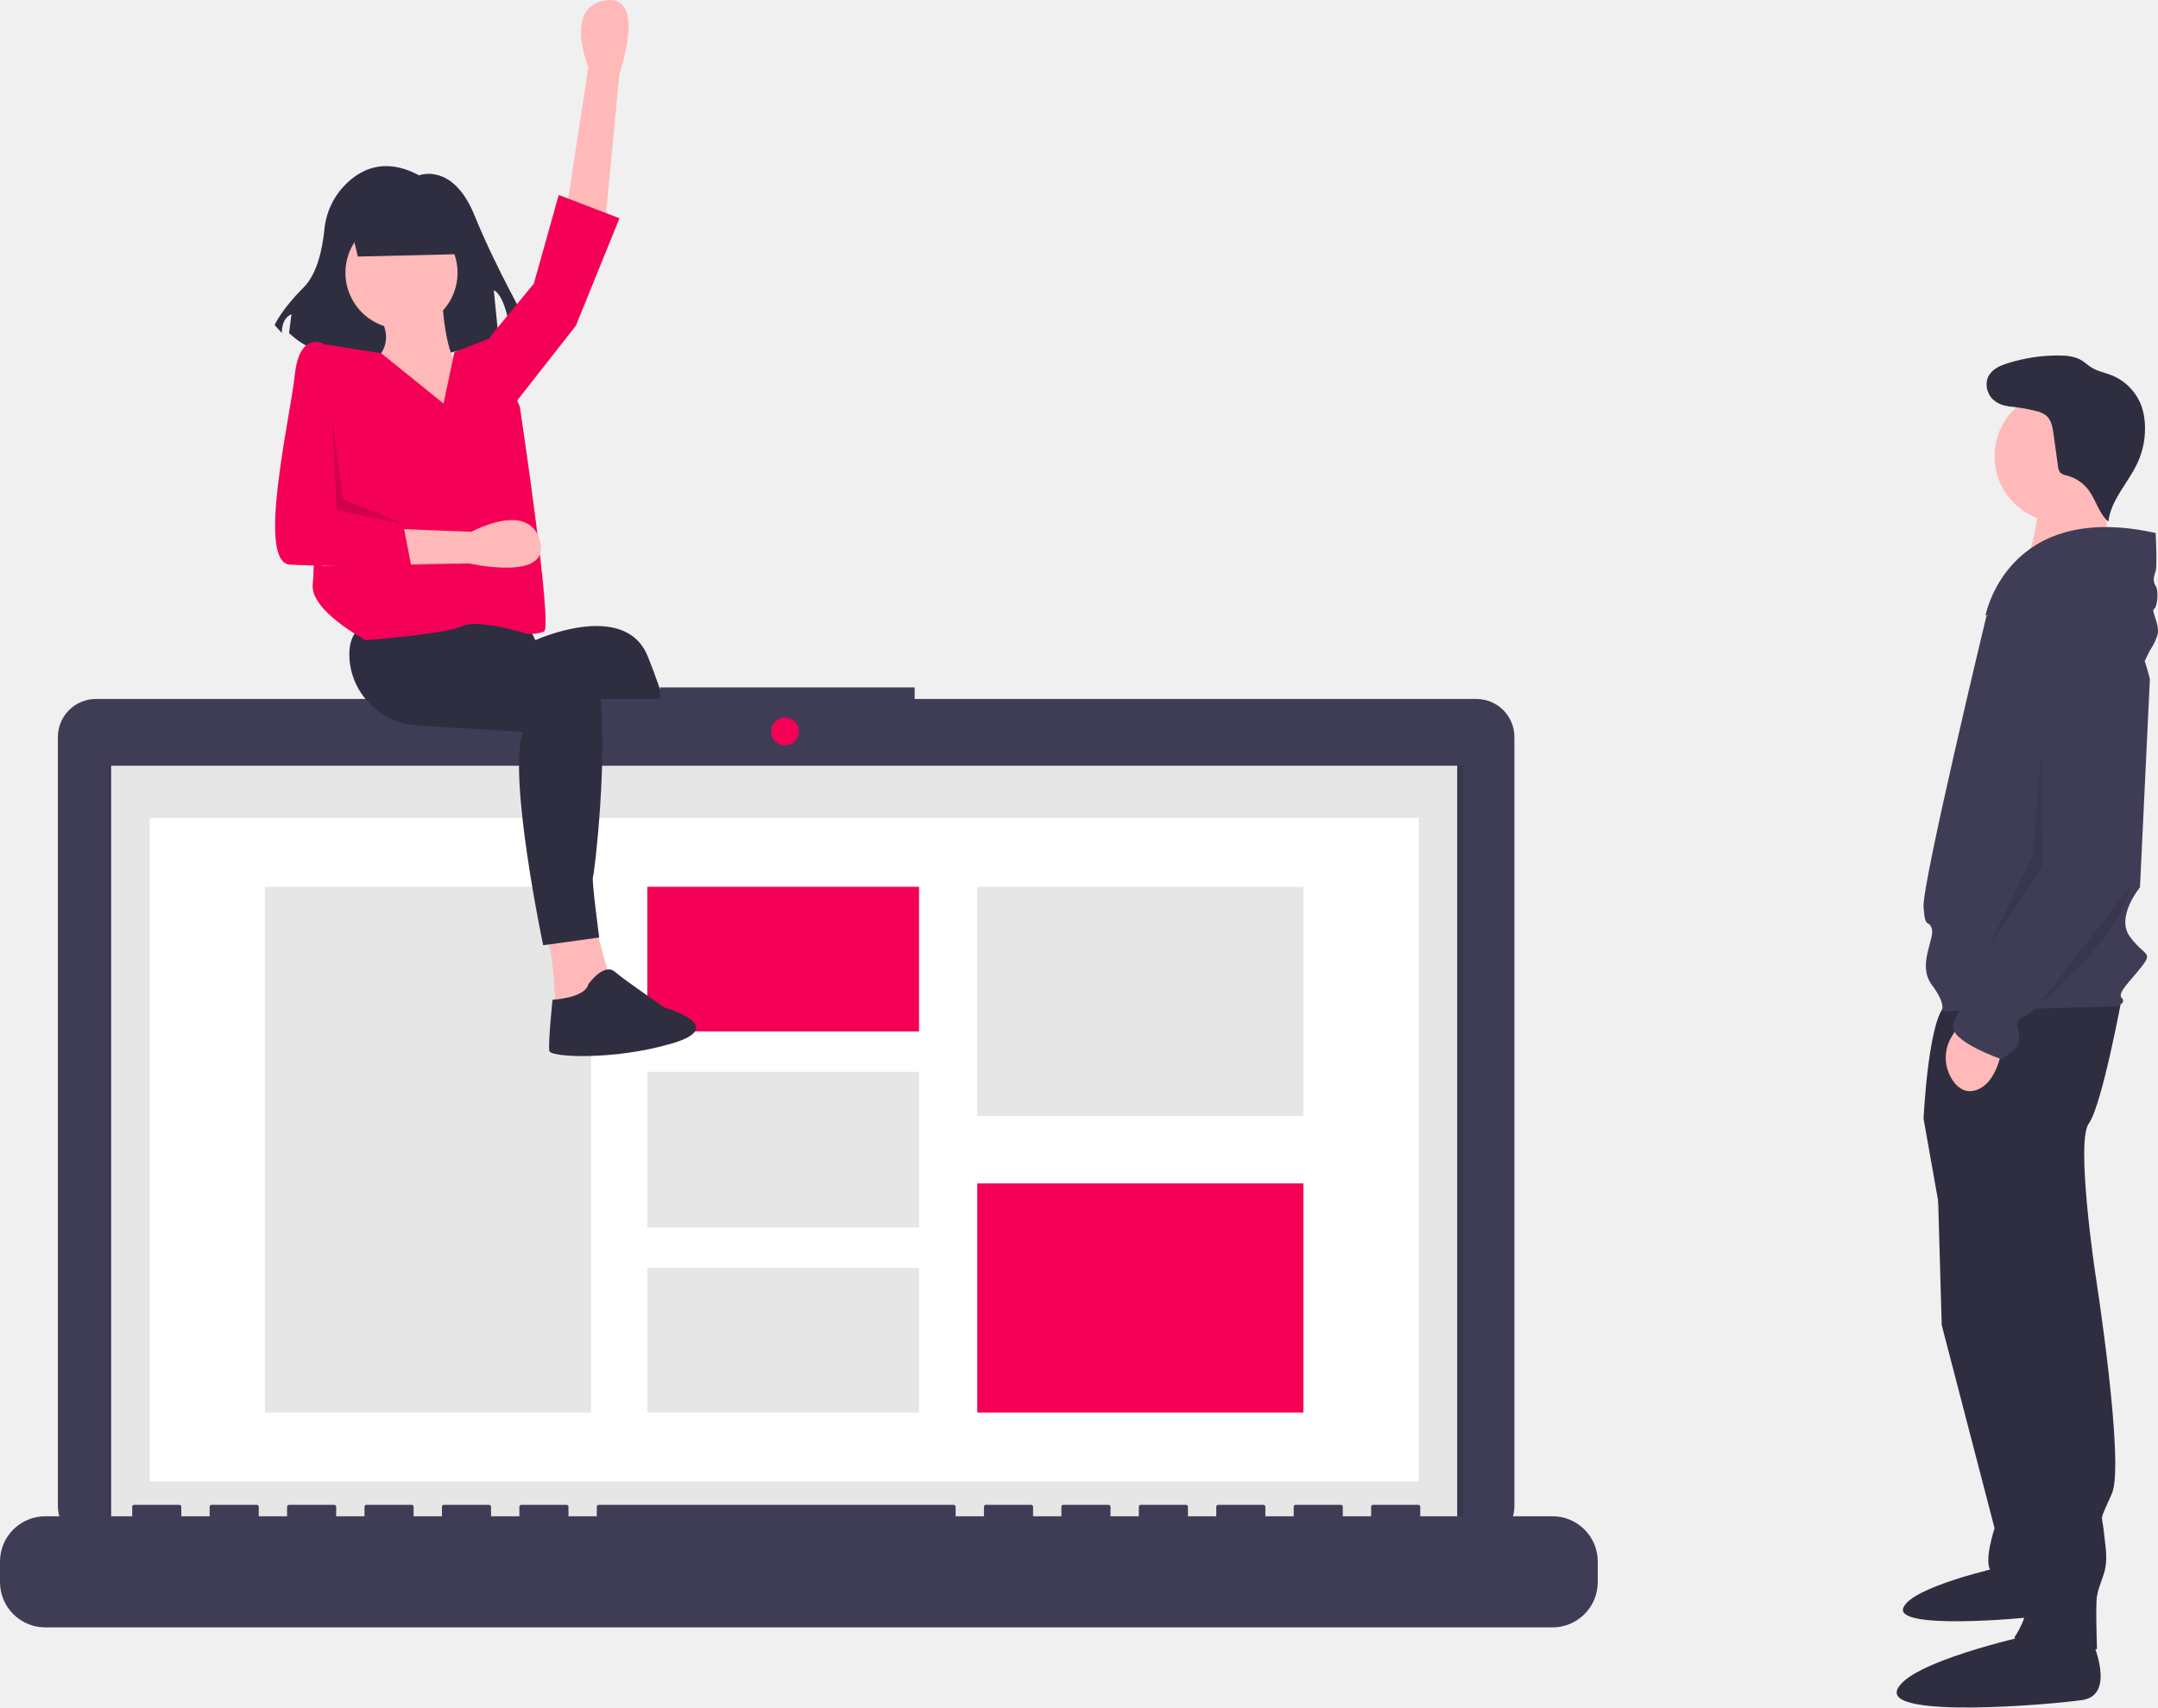
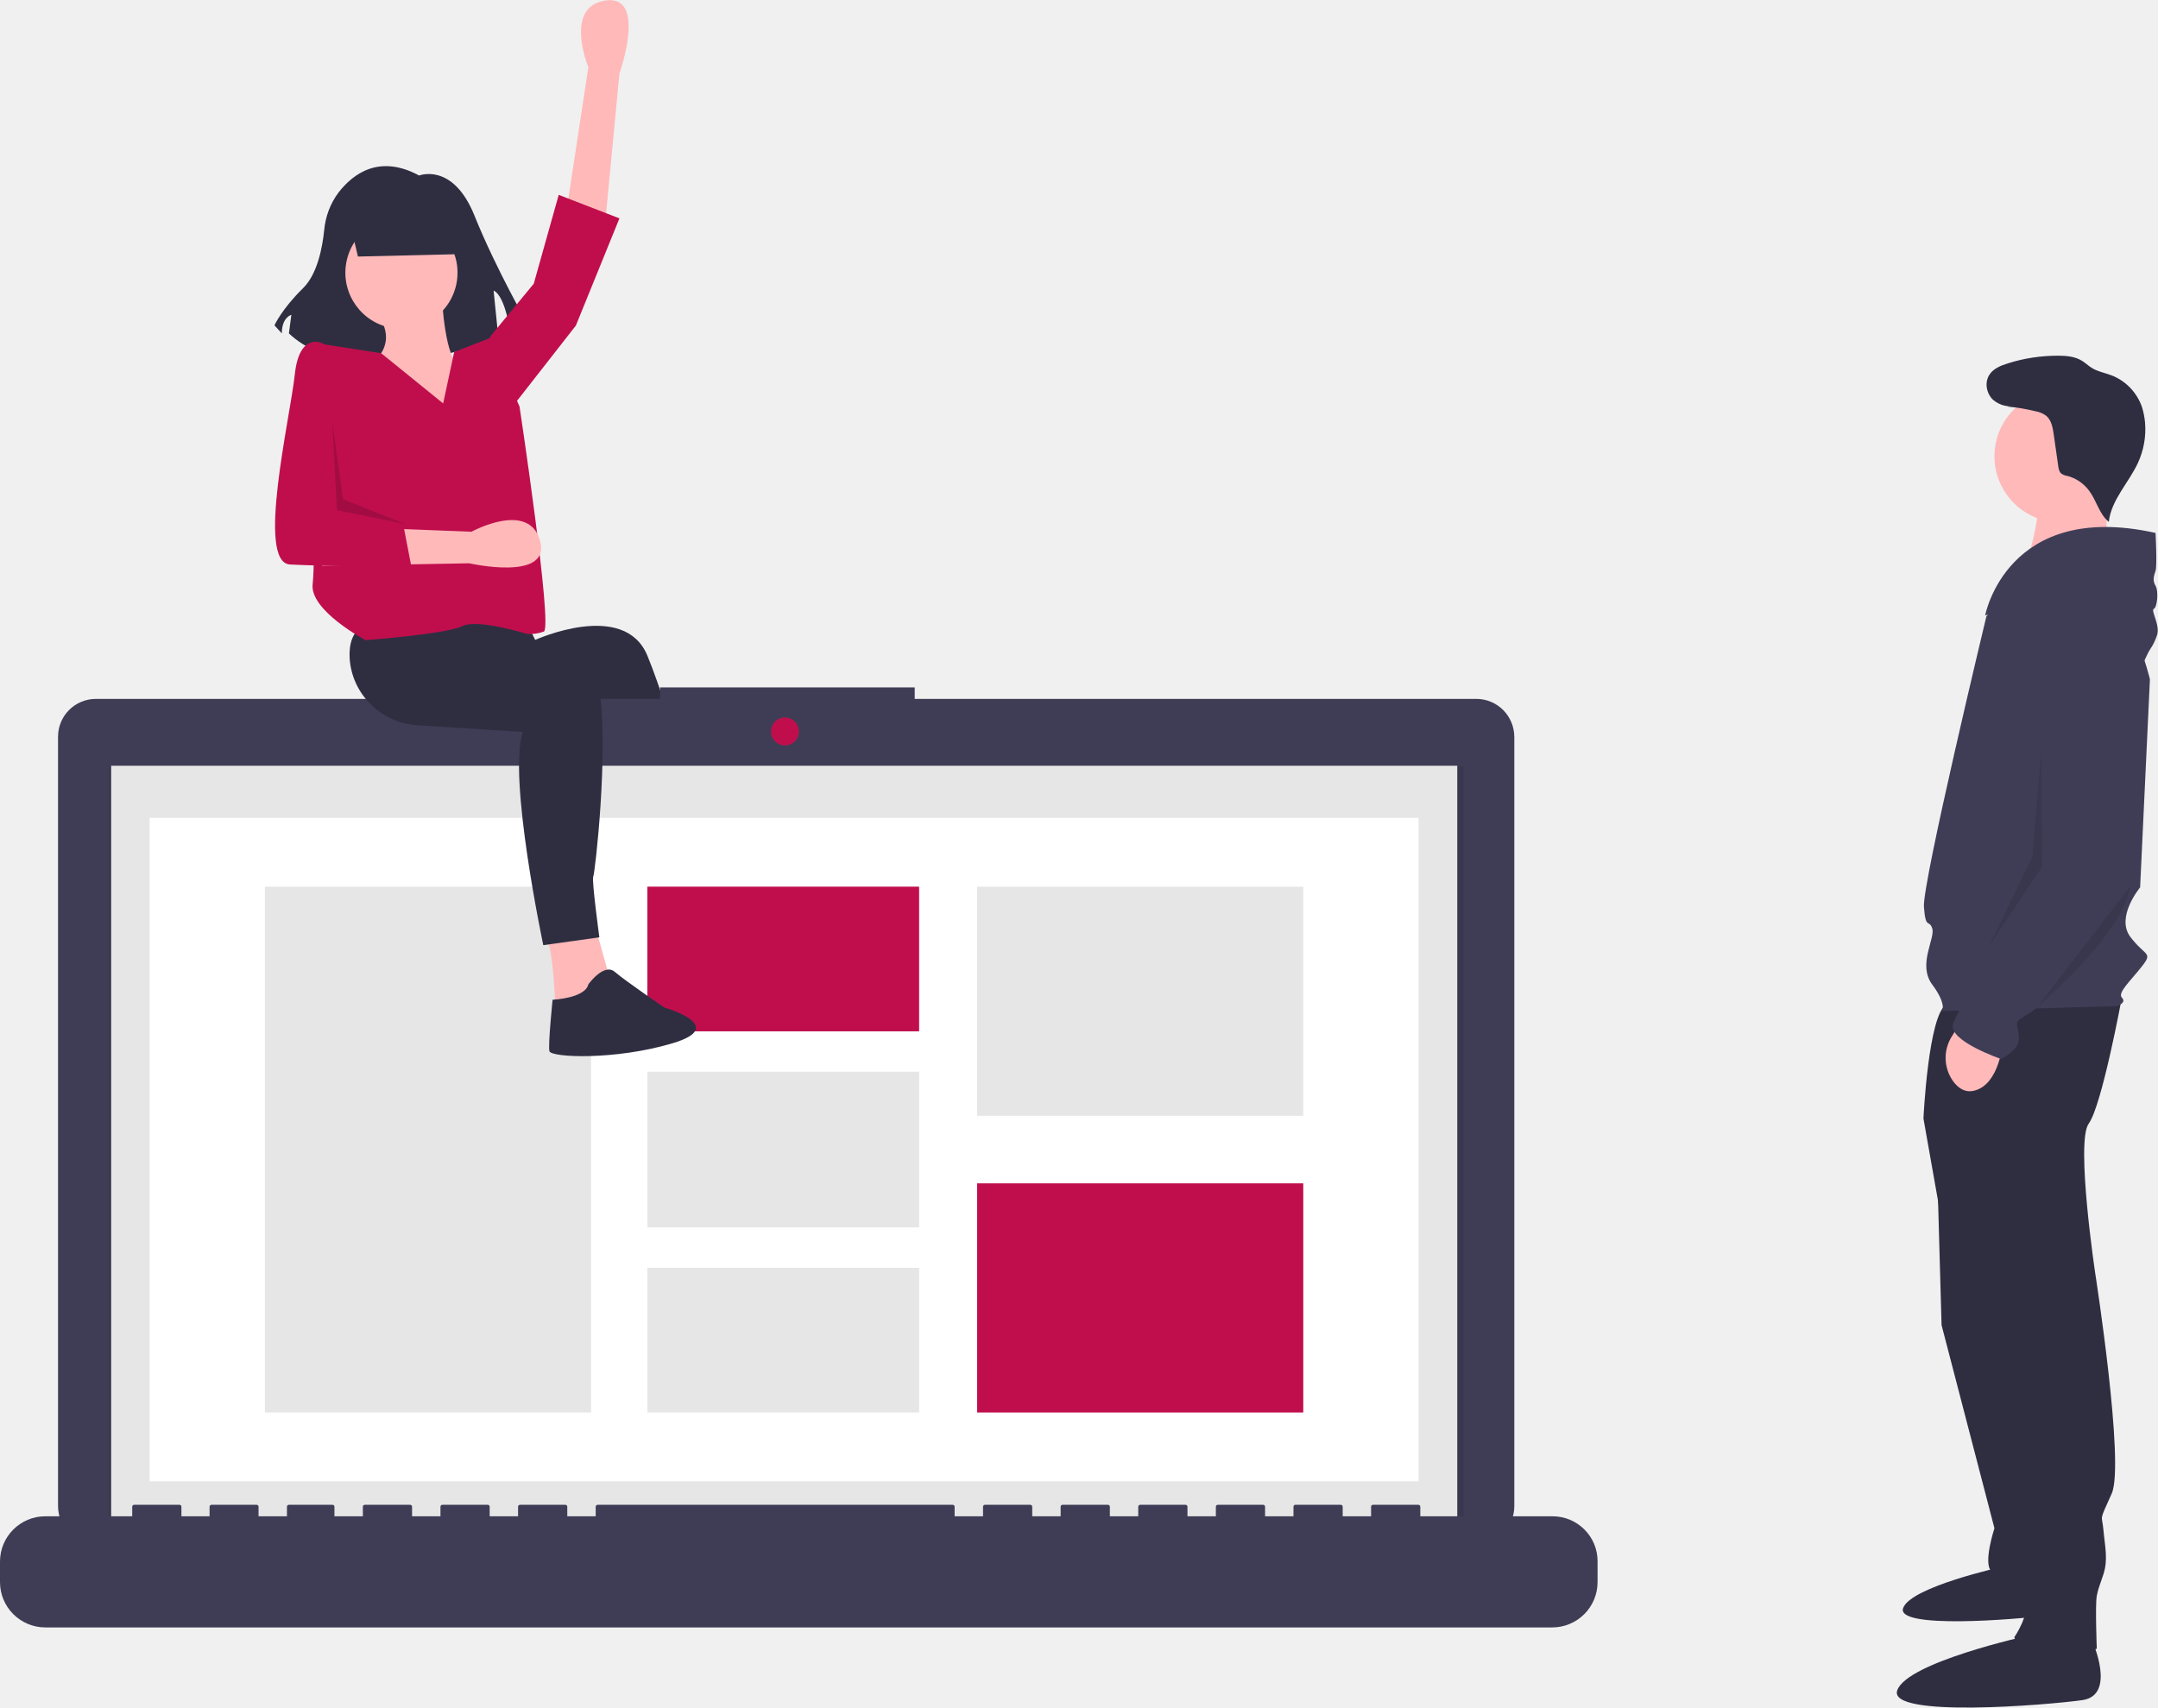
- <svg xmlns="http://www.w3.org/2000/svg" id="ef801be8-9fb2-4433-98fc-7ef75631d0fc" data-name="Layer 1" width="881.389" height="697.508" viewBox="0 0 881.389 697.508">
-   <polygon points="277.171 365.785 286.074 393.129 298.156 382.954 291.797 361.334 277.171 365.785" fill="#ffb9b9" />
-   <path d="M322.014,350.661l3.179,42.605,76.944,1.908,33.703,76.944,18.441-7.631s-20.985-72.493-30.523-95.385-45.785-6.359-45.785-6.359l-3.18-6.359Z" transform="translate(-159.3053 -101.2459)" fill="#2f2e41" />
-   <path d="M441.563,489.287s1.272,20.349,3.18,21.621,16.533-1.272,16.533-1.272,4.394.976,22.257-3.815c20.081-5.387-2.544-13.354-2.544-13.354s-14.626-9.539-20.985-13.99-10.81,5.087-10.81,5.087C450.466,487.38,441.563,489.287,441.563,489.287Z" transform="translate(-159.3053 -101.2459)" fill="#2f2e41" />
-   <path d="M950.333,571.681l2.024,70.851L973.95,725.529s-4.723,14.17-1.35,17.544,18.894,9.447,18.894,9.447L978.674,575.729Z" transform="translate(-159.3053 -101.2459)" fill="#2f2e41" />
-   <path d="M997.213,742.727s7.7,16.941-3.08,18.481-60.576,5.647-57.496-3.08S977.192,741.187,977.192,741.187Z" transform="translate(-159.3053 -101.2459)" fill="#2f2e41" />
-   <path d="M1025.908,508.927s-8.097,43.86-13.495,51.283,2.699,61.404,2.699,61.404,12.146,77.599,6.748,89.745-4.049,8.097-3.374,14.845,2.024,12.146,0,18.219-2.024,5.398-2.699,8.772,0,21.593,0,21.593-29.015,10.122-33.739-4.723c0,0,6.748-9.447,4.723-16.869a89.865,89.865,0,0,1-3.374-22.942V716.082l-31.04-116.061-7.422-41.836s2.024-42.511,9.447-46.559S1025.908,508.927,1025.908,508.927Z" transform="translate(-159.3053 -101.2459)" fill="#2f2e41" />
-   <path d="M1013.762,771.414s10.122,22.268-4.049,24.292-79.623,7.422-75.575-4.049,53.307-22.268,53.307-22.268Z" transform="translate(-159.3053 -101.2459)" fill="#2f2e41" />
-   <circle cx="841.629" cy="186.383" r="26.991" fill="#ffb9b9" />
-   <path d="M1019.901,299.557l-.502,34.469-33.091.112s8.398-26.983,4.637-32.626S1019.901,299.557,1019.901,299.557Z" transform="translate(-159.3053 -101.2459)" fill="#ffb9b9" />
-   <path d="M970.576,353.054s23.617-30.365,41.836-17.544,24.967,43.185,24.967,43.185l-4.049,85.021s-10.122,12.146-4.049,20.243,9.447,6.073,4.723,12.146-10.122,10.796-8.097,12.821-2.024,3.374-2.024,3.374l-71.526,2.024s2.024-2.699-4.049-10.796,1.35-18.894,0-22.942-2.699.675-3.374-8.772S970.576,353.054,970.576,353.054Z" transform="translate(-159.3053 -101.2459)" fill="#3f3d56" />
-   <path d="M977.324,527.146s-1.35,16.869-11.471,19.568c-3.796,1.012-6.642-.917-8.718-3.724a16.571,16.571,0,0,1-.53-18.592l2.5-4Z" transform="translate(-159.3053 -101.2459)" fill="#ffb9b9" />
-   <path d="M1039.741,318.978s.675,13.495,0,15.52-1.35,4.049,0,6.073.675,8.772-.675,9.447,2.699,6.748,1.35,10.796-2.699,5.398-3.374,6.748-1.762,3.767-1.762,3.767-19.831-42.23-36.026-32.108-29.015,13.495-29.015,13.495S979.011,305.483,1039.741,318.978Z" transform="translate(-159.3053 -101.2459)" fill="#3f3d56" />
-   <path d="M1010.388,350.355s21.593,2.024,20.243,30.365,2.024,72.875,2.024,72.875-37.113,56.681-43.185,60.73-6.748,3.374-6.073,6.748,1.35,6.073-1.35,8.772a23.299,23.299,0,0,1-5.398,4.049s-21.593-7.422-19.568-14.17,11.471-17.544,11.471-17.544,16.195-26.316,16.869-30.365.675-3.374,2.699-5.398,7.422-10.122,7.422-14.17V439.425l-5.657-68.514a19.862,19.862,0,0,1,5.268-15.382C998.365,352.169,1003.218,349.495,1010.388,350.355Z" transform="translate(-159.3053 -101.2459)" fill="#3f3d56" />
-   <path d="M983.527,266.814a10.998,10.998,0,0,1-10.191-2.333c-2.638-2.506-3.524-6.849-1.647-9.966,1.621-2.692,4.773-4.008,7.772-4.944a68.809,68.809,0,0,1,20.436-3.117c3.304-.001,6.754.281,9.581,1.99,1.399.846,2.584,2.008,3.967,2.879,2.543,1.603,5.597,2.135,8.389,3.248a21.52,21.52,0,0,1,12.264,12.988,25.931,25.931,0,0,1,1.192,6.1,33.425,33.425,0,0,1-2.916,16.568c-3.765,8.21-10.931,15.113-11.944,24.088-3.857-3.238-4.988-8.67-7.976-12.725a16.498,16.498,0,0,0-9.007-6.113,5.244,5.244,0,0,1-2.727-1.219,4.518,4.518,0,0,1-.854-2.458l-1.852-13.334c-.377-2.714-.886-5.679-2.968-7.46a10.555,10.555,0,0,0-4.422-1.919,71.316,71.316,0,0,0-11.542-1.882" transform="translate(-159.3053 -101.2459)" fill="#2f2e41" />
-   <path d="M1029.374,463.234l-37.879,49.157S1026.374,483.234,1029.374,463.234Z" transform="translate(-159.3053 -101.2459)" opacity="0.1" style="isolation:isolate" />
-   <polygon points="833.709 307.563 834.068 353.988 812.068 386.988 830.068 349.988 833.709 307.563" opacity="0.1" style="isolation:isolate" />
-   <path d="M762.312,386.779H532.88V382.05H428.847v4.729h-230.378a15.519,15.519,0,0,0-15.519,15.519V716.461a15.519,15.519,0,0,0,15.519,15.519H762.312a15.519,15.519,0,0,0,15.519-15.519V402.298a15.519,15.519,0,0,0-15.519-15.519Z" transform="translate(-159.3053 -101.2459)" fill="#3f3d56" />
-   <rect x="44.451" y="312.96" width="553.269" height="312.1" opacity="0.1" style="isolation:isolate" />
-   <circle cx="320.612" cy="298.774" r="5.675" fill="#f50057" />
-   <rect x="45.38" y="312.804" width="549.775" height="311.985" fill="#e6e6e6" />
-   <rect x="61.1" y="334.122" width="518.334" height="271.005" fill="#fff" />
-   <rect x="108.198" y="362.241" width="133.187" height="214.767" fill="#e6e6e6" />
-   <rect x="264.376" y="362.241" width="110.989" height="59.117" fill="#f50057" />
-   <rect x="264.376" y="437.821" width="110.989" height="63.607" fill="#e6e6e6" />
-   <rect x="264.376" y="517.891" width="110.989" height="59.117" fill="#e6e6e6" />
-   <rect x="399.149" y="362.241" width="133.187" height="93.594" fill="#e6e6e6" />
-   <rect x="399.149" y="483.414" width="133.187" height="93.594" fill="#f50057" />
-   <path d="M793.366,720.632H739.371v-3.89a.771.771,0,0,0-.771-.771H720.087a.771.771,0,0,0-.771.771h0v3.89H707.745v-3.89a.771.771,0,0,0-.771-.771H688.461a.771.771,0,0,0-.771.771h0v3.89H676.119v-3.89a.771.771,0,0,0-.771-.771H656.835a.771.771,0,0,0-.771.771h0v3.89H644.493v-3.89a.771.771,0,0,0-.771-.771H625.209a.771.771,0,0,0-.771.771h0v3.89H612.867v-3.89a.771.771,0,0,0-.771-.771H593.583a.771.771,0,0,0-.771.771h0v3.89H581.241v-3.89a.771.771,0,0,0-.771-.771H561.957a.771.771,0,0,0-.771.771h0v3.89H549.615v-3.89a.771.771,0,0,0-.771-.771H403.828a.771.771,0,0,0-.771.771h0v3.89H391.486v-3.89a.771.771,0,0,0-.771-.771H372.202a.771.771,0,0,0-.771.771v3.89H359.86v-3.89a.771.771,0,0,0-.771-.771H340.576a.771.771,0,0,0-.771.771h0v3.89H328.234v-3.89a.771.771,0,0,0-.771-.771H308.95a.771.771,0,0,0-.771.771h0v3.89H296.608v-3.89a.771.771,0,0,0-.771-.771H277.324a.771.771,0,0,0-.771.771h0v3.89H264.982v-3.89a.771.771,0,0,0-.771-.771H245.698a.771.771,0,0,0-.771.771h0v3.89H233.356v-3.89a.771.771,0,0,0-.771-.771H214.072a.771.771,0,0,0-.771.771h0v3.89H177.818a18.513,18.513,0,0,0-18.513,18.513v8.371A18.513,18.513,0,0,0,177.818,766.028H793.366A18.513,18.513,0,0,0,811.879,747.516v-8.371A18.513,18.513,0,0,0,793.366,720.632Z" transform="translate(-159.3053 -101.2459)" fill="#3f3d56" />
-   <path d="M297.648,179.8a30.081,30.081,0,0,0-5.889,15.463c-.686,6.821-2.683,17.73-8.494,23.464-8.854,8.736-11.805,15.289-11.805,15.289l2.951,3.276c0-6.552,3.935-7.644,3.935-7.644l-.984,7.644c26.561,25.117,85.586,2.184,85.586,2.184l-1.968-19.657c4.919,2.184,6.886,17.473,6.886,17.473l7.87-2.184s-13.773-24.025-22.626-45.866-22.626-16.381-22.626-16.381C314.253,164.185,303.532,172.23,297.648,179.8Z" transform="translate(-159.3053 -101.2459)" fill="#2f2e41" />
-   <path d="M390.055,191.05l9.539-62.318s-10.174-24.8,6.995-27.344,5.723,29.887,5.723,29.887L406.589,191.05Z" transform="translate(-159.3053 -101.2459)" fill="#ffb9b9" />
-   <path d="M382.425,484.2c3.18,5.087,3.815,31.159,3.815,31.159l22.257-13.99-6.359-22.892Z" transform="translate(-159.3053 -101.2459)" fill="#ffb9b9" />
-   <path d="M351.265,347.482s-27.98,0-43.241,8.903c-4.905,2.862-6.329,8.023-6.002,13.709.854,14.856,12.987,26.588,27.839,27.507l43.025,2.661c-6.359,17.805,8.267,87.118,8.267,87.118l22.892-3.18s-3.18-23.528-2.544-24.8,6.359-50.872,2.544-76.944S348.086,367.195,348.086,367.195Z" transform="translate(-159.3053 -101.2459)" fill="#2f2e41" />
-   <path d="M384.968,509.636s-1.908,18.441-1.272,20.985,26.708,3.815,50.236-3.18-3.179-14.626-3.179-14.626-15.898-10.81-20.349-14.626-10.81,5.087-10.81,5.087C398.322,509,384.968,509.636,384.968,509.636Z" transform="translate(-159.3053 -101.2459)" fill="#2f2e41" />
-   <circle cx="323.286" cy="212.671" r="22.892" transform="matrix(0.16018, -0.98709, 0.98709, 0.16018, -97.72859, 396.4701)" fill="#ffb9b9" />
-   <path d="M313.747,229.84c8.267,12.082-1.908,19.077-1.908,19.077l-4.451,33.067s47.693,4.451,55.959-1.908-9.539-27.344-15.898-29.251-7.631-27.98-7.631-27.98Z" transform="translate(-159.3053 -101.2459)" fill="#ffb9b9" />
-   <path d="M314.992,245.529l-25.091-3.925-2.862,27.026s1.272,60.411,0,71.221,21.621,22.892,21.621,22.892,33.067-2.544,39.426-5.723,26.708,3.179,26.708,3.179a17.195,17.195,0,0,0,6.677-.954c3.815-1.272-9.856-91.888-9.856-91.888L359.532,239.379l-14.626,5.723-4.451,20.985Z" transform="translate(-159.3053 -101.2459)" fill="#f50057" />
-   <polygon points="209.766 165.476 235.202 133.045 253.007 89.168 228.207 79.63 218.032 115.876 200.227 137.497 199.591 141.312 209.766 165.476" fill="#f50057" />
-   <path d="M288.92,316.089l62.999,2.371s23.478-12.936,27.963,3.832-29.04,9.093-29.04,9.093L290.805,332.515Z" transform="translate(-159.3053 -101.2459)" fill="#ffb9b9" />
-   <path d="M294.352,311.553l29.251,1.908,3.815,19.713s-35.61-.636-49.6-1.272,0-59.775,1.908-77.58,11.446-12.718,11.446-12.718l5.723,4.451Z" transform="translate(-159.3053 -101.2459)" fill="#f50057" />
-   <polygon points="140.135 203.948 165.571 214.123 137.591 208.399 135.683 172.153 140.135 203.948" opacity="0.15" style="isolation:isolate" />
-   <polygon points="188.155 103.804 146.155 104.804 141.155 83.804 188.155 83.804 188.155 103.804" fill="#2f2e41" />
+ <svg xmlns="http://www.w3.org/2000/svg" version="1.1" id="ef801be8-9fb2-4433-98fc-7ef75631d0fc" x="0px" y="0px" viewBox="0 0 881.4 697.5" style="enable-background:new 0 0 881.4 697.5;" xml:space="preserve">
+   <style type="text/css">
+ 	.st0{fill:#FFB9B9;}
+ 	.st1{fill:#2F2E41;}
+ 	.st2{fill:#3F3D56;}
+ 	.st3{opacity:0.1;enable-background:new    ;}
+ 	.st4{fill:#C00E4D;}
+ 	.st5{fill:#E6E6E6;}
+ 	.st6{fill:#FFFFFF;}
+ 	.st7{opacity:0.15;enable-background:new    ;}
+ </style>
+   <polygon class="st0" points="277.2,365.8 286.1,393.1 298.2,383 291.8,361.3 " />
+   <path class="st1" d="M162.7,249.4l3.2,42.6l76.9,1.9l33.7,76.9l18.4-7.6c0,0-21-72.5-30.5-95.4s-45.8-6.4-45.8-6.4l-3.2-6.4  L162.7,249.4z" />
+   <path class="st1" d="M282.3,388c0,0,1.3,20.3,3.2,21.6s16.5-1.3,16.5-1.3s4.4,1,22.3-3.8c20.1-5.4-2.5-13.4-2.5-13.4  s-14.6-9.5-21-14s-10.8,5.1-10.8,5.1C291.2,386.1,282.3,388,282.3,388z" />
+   <path class="st1" d="M791,470.4l2,70.9l21.6,83c0,0-4.7,14.2-1.3,17.5c3.4,3.4,18.9,9.4,18.9,9.4l-12.8-176.8L791,470.4z" />
+   <path class="st1" d="M837.9,641.5c0,0,7.7,16.9-3.1,18.5c-10.8,1.5-60.6,5.6-57.5-3.1s40.6-16.9,40.6-16.9L837.9,641.5z" />
+   <path class="st1" d="M866.6,407.7c0,0-8.1,43.9-13.5,51.3s2.7,61.4,2.7,61.4s12.1,77.6,6.7,89.7c-5.4,12.1-4,8.1-3.4,14.8  s2,12.1,0,18.2s-2,5.4-2.7,8.8s0,21.6,0,21.6s-29,10.1-33.7-4.7c0,0,6.7-9.4,4.7-16.9c-2.1-7.5-3.2-15.2-3.4-22.9v-14.2l-31-116.1  l-7.4-41.8c0,0,2-42.5,9.4-46.6C802.5,406.3,866.6,407.7,866.6,407.7z" />
+   <path class="st1" d="M854.5,670.2c0,0,10.1,22.3-4,24.3c-14.2,2-79.6,7.4-75.6-4c4-11.5,53.3-22.3,53.3-22.3L854.5,670.2z" />
+   <circle class="st0" cx="841.6" cy="186.4" r="27" />
+   <path class="st0" d="M860.6,198.3l-0.5,34.5l-33.1,0.1c0,0,8.4-27,4.6-32.6S860.6,198.3,860.6,198.3z" />
+   <path class="st2" d="M811.3,251.8c0,0,23.6-30.4,41.8-17.5s25,43.2,25,43.2l-4,85c0,0-10.1,12.1-4,20.2s9.4,6.1,4.7,12.1  s-10.1,10.8-8.1,12.8s-2,3.4-2,3.4l-71.5,2c0,0,2-2.7-4-10.8c-6.1-8.1,1.3-18.9,0-22.9c-1.3-4-2.7,0.7-3.4-8.8  C785,361.1,811.3,251.8,811.3,251.8z" />
+   <path class="st0" d="M818,425.9c0,0-1.3,16.9-11.5,19.6c-3.8,1-6.6-0.9-8.7-3.7c-4-5.5-4.2-12.9-0.5-18.6l2.5-4L818,425.9z" />
+   <path class="st2" d="M880.4,217.7c0,0,0.7,13.5,0,15.5s-1.3,4,0,6.1s0.7,8.8-0.7,9.4s2.7,6.7,1.3,10.8s-2.7,5.4-3.4,6.7  s-1.8,3.8-1.8,3.8s-19.8-42.2-36-32.1c-16.2,10.1-29,13.5-29,13.5S819.7,204.2,880.4,217.7z" />
+   <path class="st2" d="M851.1,249.1c0,0,21.6,2,20.2,30.4s2,72.9,2,72.9s-37.1,56.7-43.2,60.7c-6.1,4-6.7,3.4-6.1,6.7  c0.7,3.4,1.3,6.1-1.3,8.8c-1.6,1.6-3.4,3-5.4,4c0,0-21.6-7.4-19.6-14.2s11.5-17.5,11.5-17.5s16.2-26.3,16.9-30.4  c0.7-4,0.7-3.4,2.7-5.4s7.4-10.1,7.4-14.2v-12.8l-5.7-68.5c-0.5-5.6,1.4-11.2,5.3-15.4C839.1,250.9,843.9,248.2,851.1,249.1z" />
+   <path class="st1" d="M824.2,165.6c-3.6,1-7.4,0.1-10.2-2.3c-2.6-2.5-3.5-6.8-1.6-10c1.6-2.7,4.8-4,7.8-4.9  c6.6-2.1,13.5-3.1,20.4-3.1c3.3,0,6.8,0.3,9.6,2c1.4,0.8,2.6,2,4,2.9c2.5,1.6,5.6,2.1,8.4,3.2c5.8,2.3,10.3,7.1,12.3,13  c0.6,2,1,4,1.2,6.1c0.5,5.7-0.5,11.4-2.9,16.6c-3.8,8.2-10.9,15.1-11.9,24.1c-3.9-3.2-5-8.7-8-12.7c-2.2-3-5.4-5.2-9-6.1  c-1-0.1-2-0.6-2.7-1.2c-0.5-0.7-0.8-1.6-0.9-2.5l-1.9-13.3c-0.4-2.7-0.9-5.7-3-7.5c-1.3-1-2.8-1.6-4.4-1.9  c-3.8-0.9-7.6-1.6-11.5-1.9" />
+   <path class="st3" d="M870.1,362l-37.9,49.2C832.2,411.1,867.1,382,870.1,362z" />
+   <polygon class="st3" points="833.7,307.6 834.1,354 812.1,387 830.1,350 " />
+   <path class="st2" d="M603,285.5H373.6v-4.7h-104v4.7H39.2c-8.6,0-15.5,6.9-15.5,15.5v314.2c0,8.6,6.9,15.5,15.5,15.5H603  c8.6,0,15.5-6.9,15.5-15.5c0,0,0,0,0,0V301.1C618.5,292.5,611.6,285.5,603,285.5L603,285.5L603,285.5z" />
+   <rect x="44.5" y="313" class="st3" width="553.3" height="312.1" />
+   <circle class="st4" cx="320.6" cy="298.8" r="5.7" />
+   <rect x="45.4" y="312.8" class="st5" width="549.8" height="312" />
+   <rect x="61.1" y="334.1" class="st6" width="518.3" height="271" />
+   <rect x="108.2" y="362.2" class="st5" width="133.2" height="214.8" />
+   <rect x="264.4" y="362.2" class="st4" width="111" height="59.1" />
+   <rect x="264.4" y="437.8" class="st5" width="111" height="63.6" />
+   <rect x="264.4" y="517.9" class="st5" width="111" height="59.1" />
+   <rect x="399.1" y="362.2" class="st5" width="133.2" height="93.6" />
+   <rect x="399.1" y="483.4" class="st4" width="133.2" height="93.6" />
+   <path class="st2" d="M634.1,619.4h-54v-3.9c0-0.4-0.3-0.8-0.8-0.8c0,0,0,0,0,0h-18.5c-0.4,0-0.8,0.3-0.8,0.8l0,0l0,0v3.9h-11.6v-3.9  c0-0.4-0.3-0.8-0.8-0.8l0,0h-18.5c-0.4,0-0.8,0.3-0.8,0.8l0,0l0,0v3.9h-11.6v-3.9c0-0.4-0.3-0.8-0.8-0.8c0,0,0,0,0,0h-18.5  c-0.4,0-0.8,0.3-0.8,0.8l0,0l0,0v3.9h-11.6v-3.9c0-0.4-0.3-0.8-0.8-0.8c0,0,0,0,0,0h-18.5c-0.4,0-0.8,0.3-0.8,0.8l0,0l0,0v3.9h-11.6  v-3.9c0-0.4-0.3-0.8-0.8-0.8c0,0,0,0,0,0h-18.5c-0.4,0-0.8,0.3-0.8,0.8c0,0,0,0,0,0l0,0v3.9h-11.6v-3.9c0-0.4-0.3-0.8-0.8-0.8  c0,0,0,0,0,0h-18.5c-0.4,0-0.8,0.3-0.8,0.8l0,0l0,0v3.9h-11.6v-3.9c0-0.4-0.3-0.8-0.8-0.8l0,0h-145c-0.4,0-0.8,0.3-0.8,0.8l0,0l0,0  v3.9h-11.6v-3.9c0-0.4-0.3-0.8-0.8-0.8l0,0h-18.5c-0.4,0-0.8,0.3-0.8,0.8v3.9h-11.6v-3.9c0-0.4-0.3-0.8-0.8-0.8l0,0h-18.5  c-0.4,0-0.8,0.3-0.8,0.8l0,0l0,0v3.9h-11.6v-3.9c0-0.4-0.3-0.8-0.8-0.8l0,0h-18.5c-0.4,0-0.8,0.3-0.8,0.8l0,0l0,0v3.9h-11.6v-3.9  c0-0.4-0.3-0.8-0.8-0.8h0H118c-0.4,0-0.8,0.3-0.8,0.8l0,0l0,0v3.9h-11.6v-3.9c0-0.4-0.3-0.8-0.8-0.8l0,0H86.4  c-0.4,0-0.8,0.3-0.8,0.8l0,0v3.9H74.1v-3.9c0-0.4-0.3-0.8-0.8-0.8c0,0,0,0,0,0H54.8c-0.4,0-0.8,0.3-0.8,0.8l0,0l0,0v3.9H18.5  C8.3,619.4,0,627.7,0,637.9l0,0v8.4c0,10.2,8.3,18.5,18.5,18.5h615.5c10.2,0,18.5-8.3,18.5-18.5v-8.4  C652.6,627.7,644.3,619.4,634.1,619.4z" />
+   <path class="st1" d="M138.3,78.6c-3.4,4.5-5.4,9.9-5.9,15.5c-0.7,6.8-2.7,17.7-8.5,23.5c-8.9,8.7-11.8,15.3-11.8,15.3l3,3.3  c0-6.6,3.9-7.6,3.9-7.6l-1,7.6c26.6,25.1,85.6,2.2,85.6,2.2l-2-19.7c4.9,2.2,6.9,17.5,6.9,17.5l7.9-2.2c0,0-13.8-24-22.6-45.9  s-22.6-16.4-22.6-16.4C154.9,62.9,144.2,71,138.3,78.6z" />
+   <path class="st0" d="M230.8,89.8l9.5-62.3c0,0-10.2-24.8,7-27.3S253,30,253,30l-5.7,59.8H230.8z" />
+   <path class="st0" d="M223.1,383c3.2,5.1,3.8,31.2,3.8,31.2l22.3-14l-6.4-22.9L223.1,383z" />
+   <path class="st1" d="M192,246.2c0,0-28,0-43.2,8.9c-4.9,2.9-6.3,8-6,13.7c0.9,14.9,13,26.6,27.8,27.5l43,2.7  c-6.4,17.8,8.3,87.1,8.3,87.1l22.9-3.2c0,0-3.2-23.5-2.5-24.8s6.4-50.9,2.5-76.9s-56-15.3-56-15.3L192,246.2z" />
+   <path class="st1" d="M225.7,408.4c0,0-1.9,18.4-1.3,21s26.7,3.8,50.2-3.2s-3.2-14.6-3.2-14.6s-15.9-10.8-20.3-14.6  s-10.8,5.1-10.8,5.1C239,407.8,225.7,408.4,225.7,408.4z" />
+   <ellipse transform="matrix(0.1602 -0.9871 0.9871 0.1602 27.7293 255.4388)" class="st0" cx="164" cy="111.4" rx="22.9" ry="22.9" />
+   <path class="st0" d="M154.4,128.6c8.3,12.1-1.9,19.1-1.9,19.1l-4.5,33.1c0,0,47.7,4.5,56-1.9s-9.5-27.3-15.9-29.3  c-6.4-1.9-7.6-28-7.6-28L154.4,128.6z" />
+   <path class="st4" d="M155.7,144.3l-25.1-3.9l-2.9,27c0,0,1.3,60.4,0,71.2s21.6,22.9,21.6,22.9s33.1-2.5,39.4-5.7s26.7,3.2,26.7,3.2  c2.3,0.1,4.5-0.2,6.7-1c3.8-1.3-9.9-91.9-9.9-91.9l-12.1-28l-14.6,5.7l-4.5,21L155.7,144.3z" />
+   <polygon class="st4" points="209.8,165.5 235.2,133 253,89.2 228.2,79.6 218,115.9 200.2,137.5 199.6,141.3 " />
+   <path class="st0" d="M129.6,214.8l63,2.4c0,0,23.5-12.9,28,3.8s-29,9.1-29,9.1l-60,1.1L129.6,214.8z" />
+   <path class="st4" d="M135,210.3l29.3,1.9l3.8,19.7c0,0-35.6-0.6-49.6-1.3s0-59.8,1.9-77.6s11.4-12.7,11.4-12.7l5.7,4.5L135,210.3z" />
+   <polygon class="st7" points="140.1,203.9 165.6,214.1 137.6,208.4 135.7,172.2 " />
+   <polygon class="st1" points="188.2,103.8 146.2,104.8 141.2,83.8 188.2,83.8 " />
</svg>
